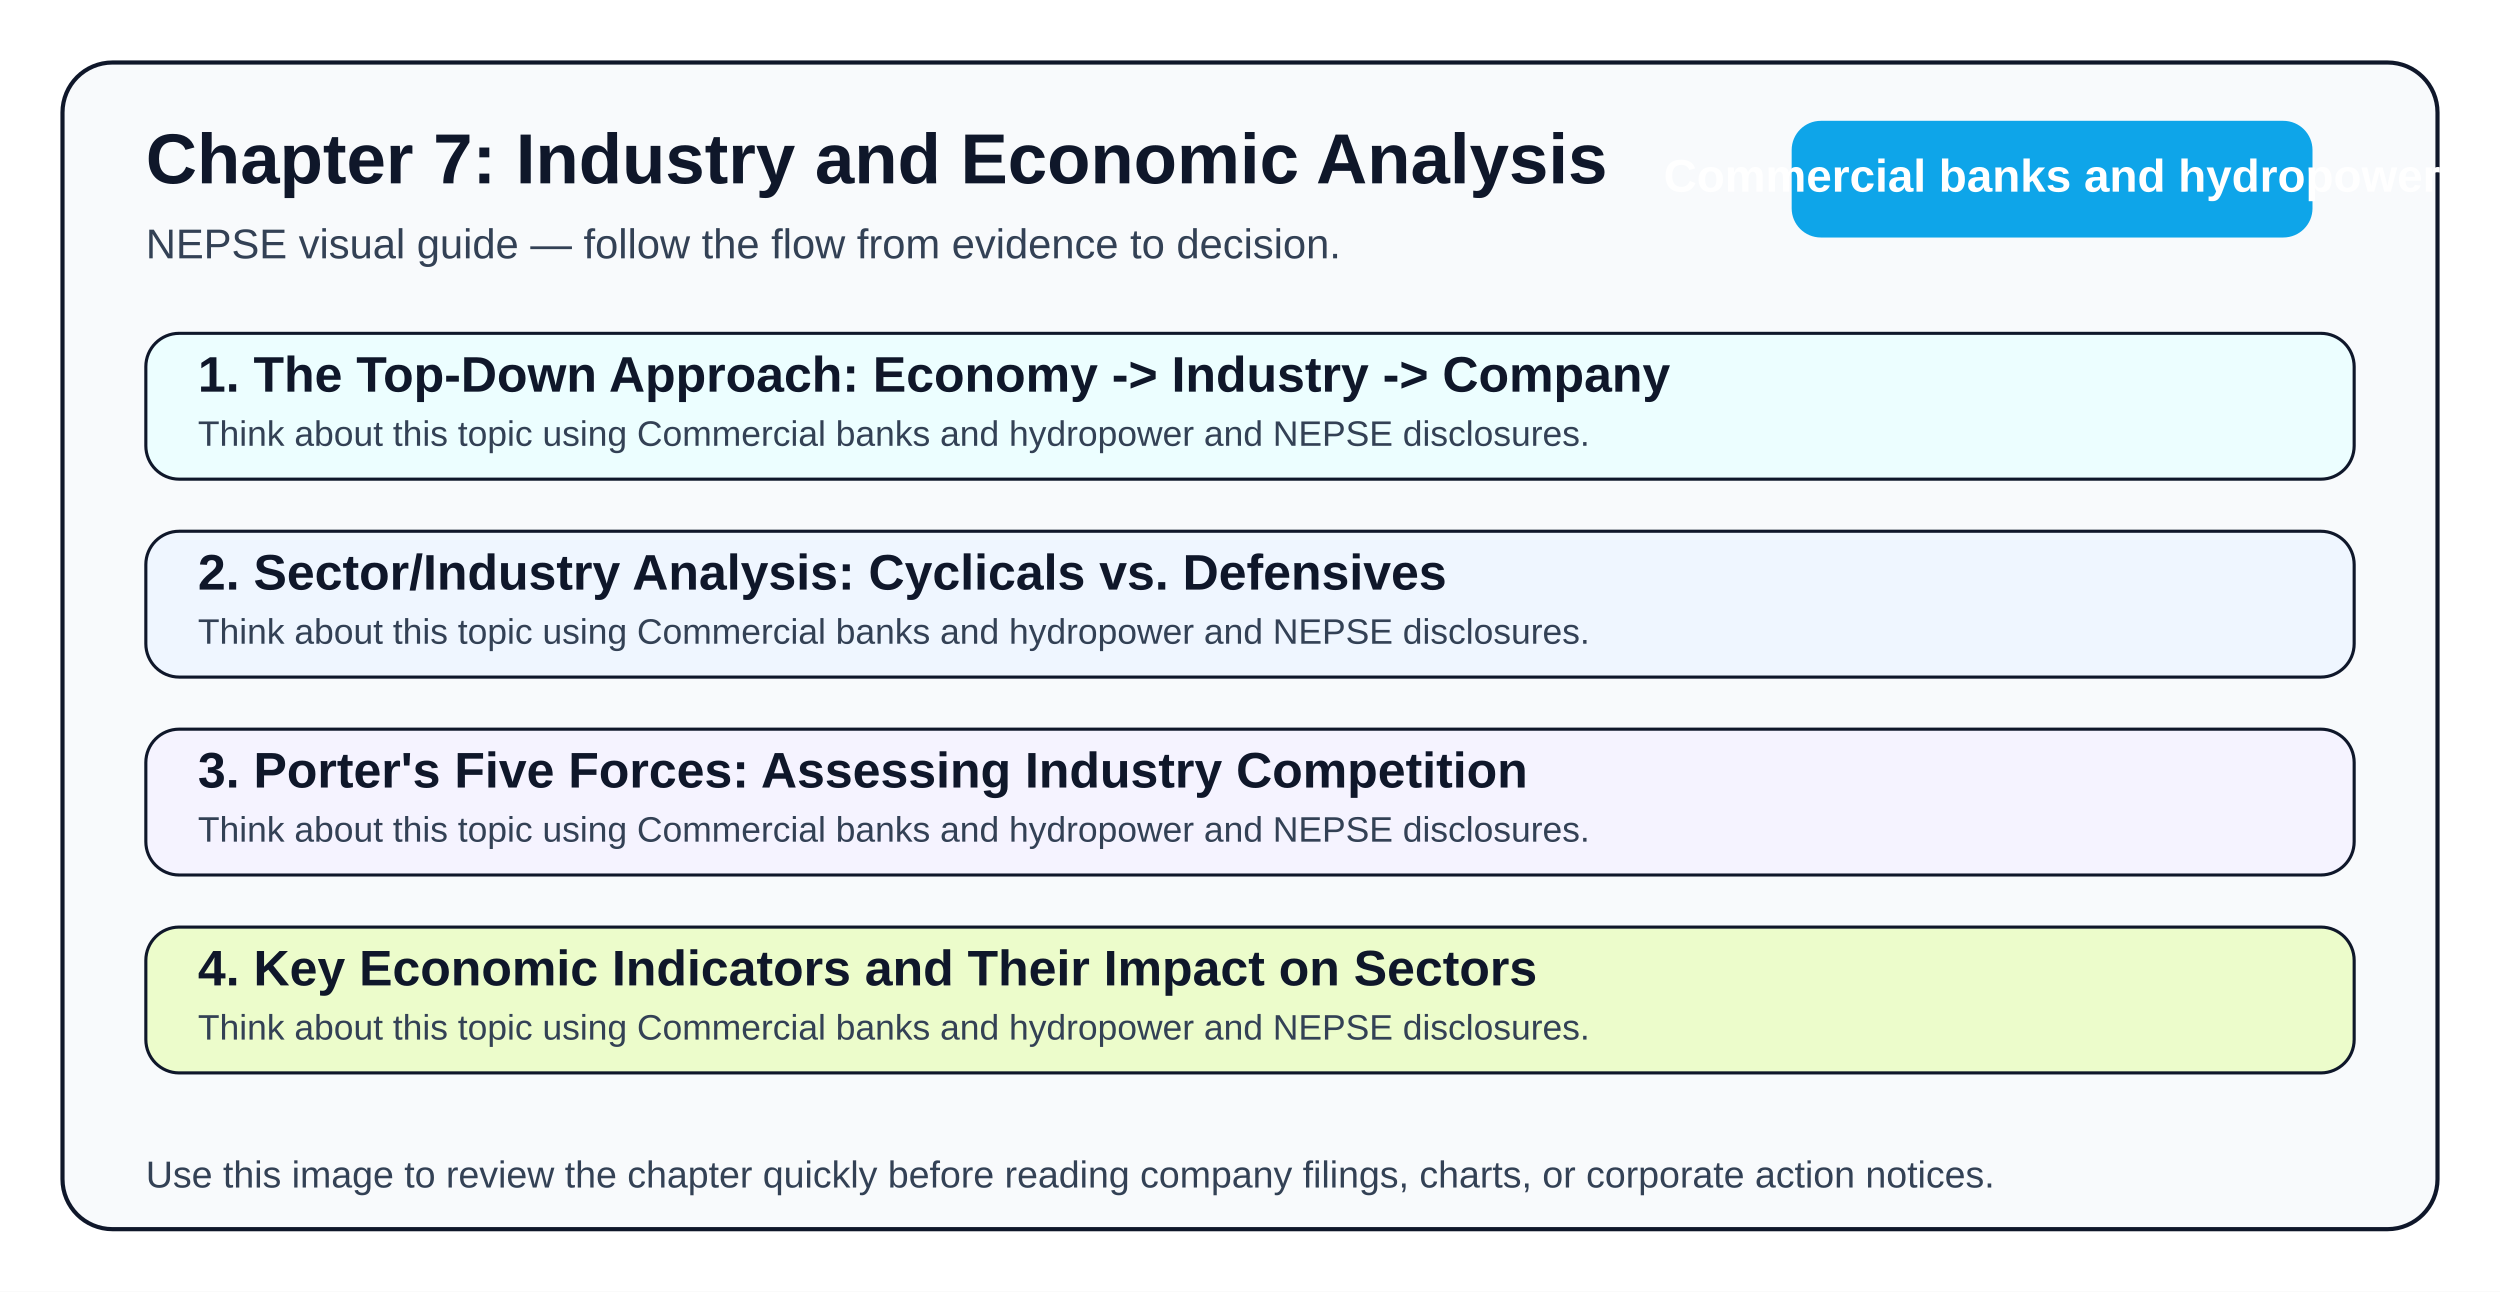
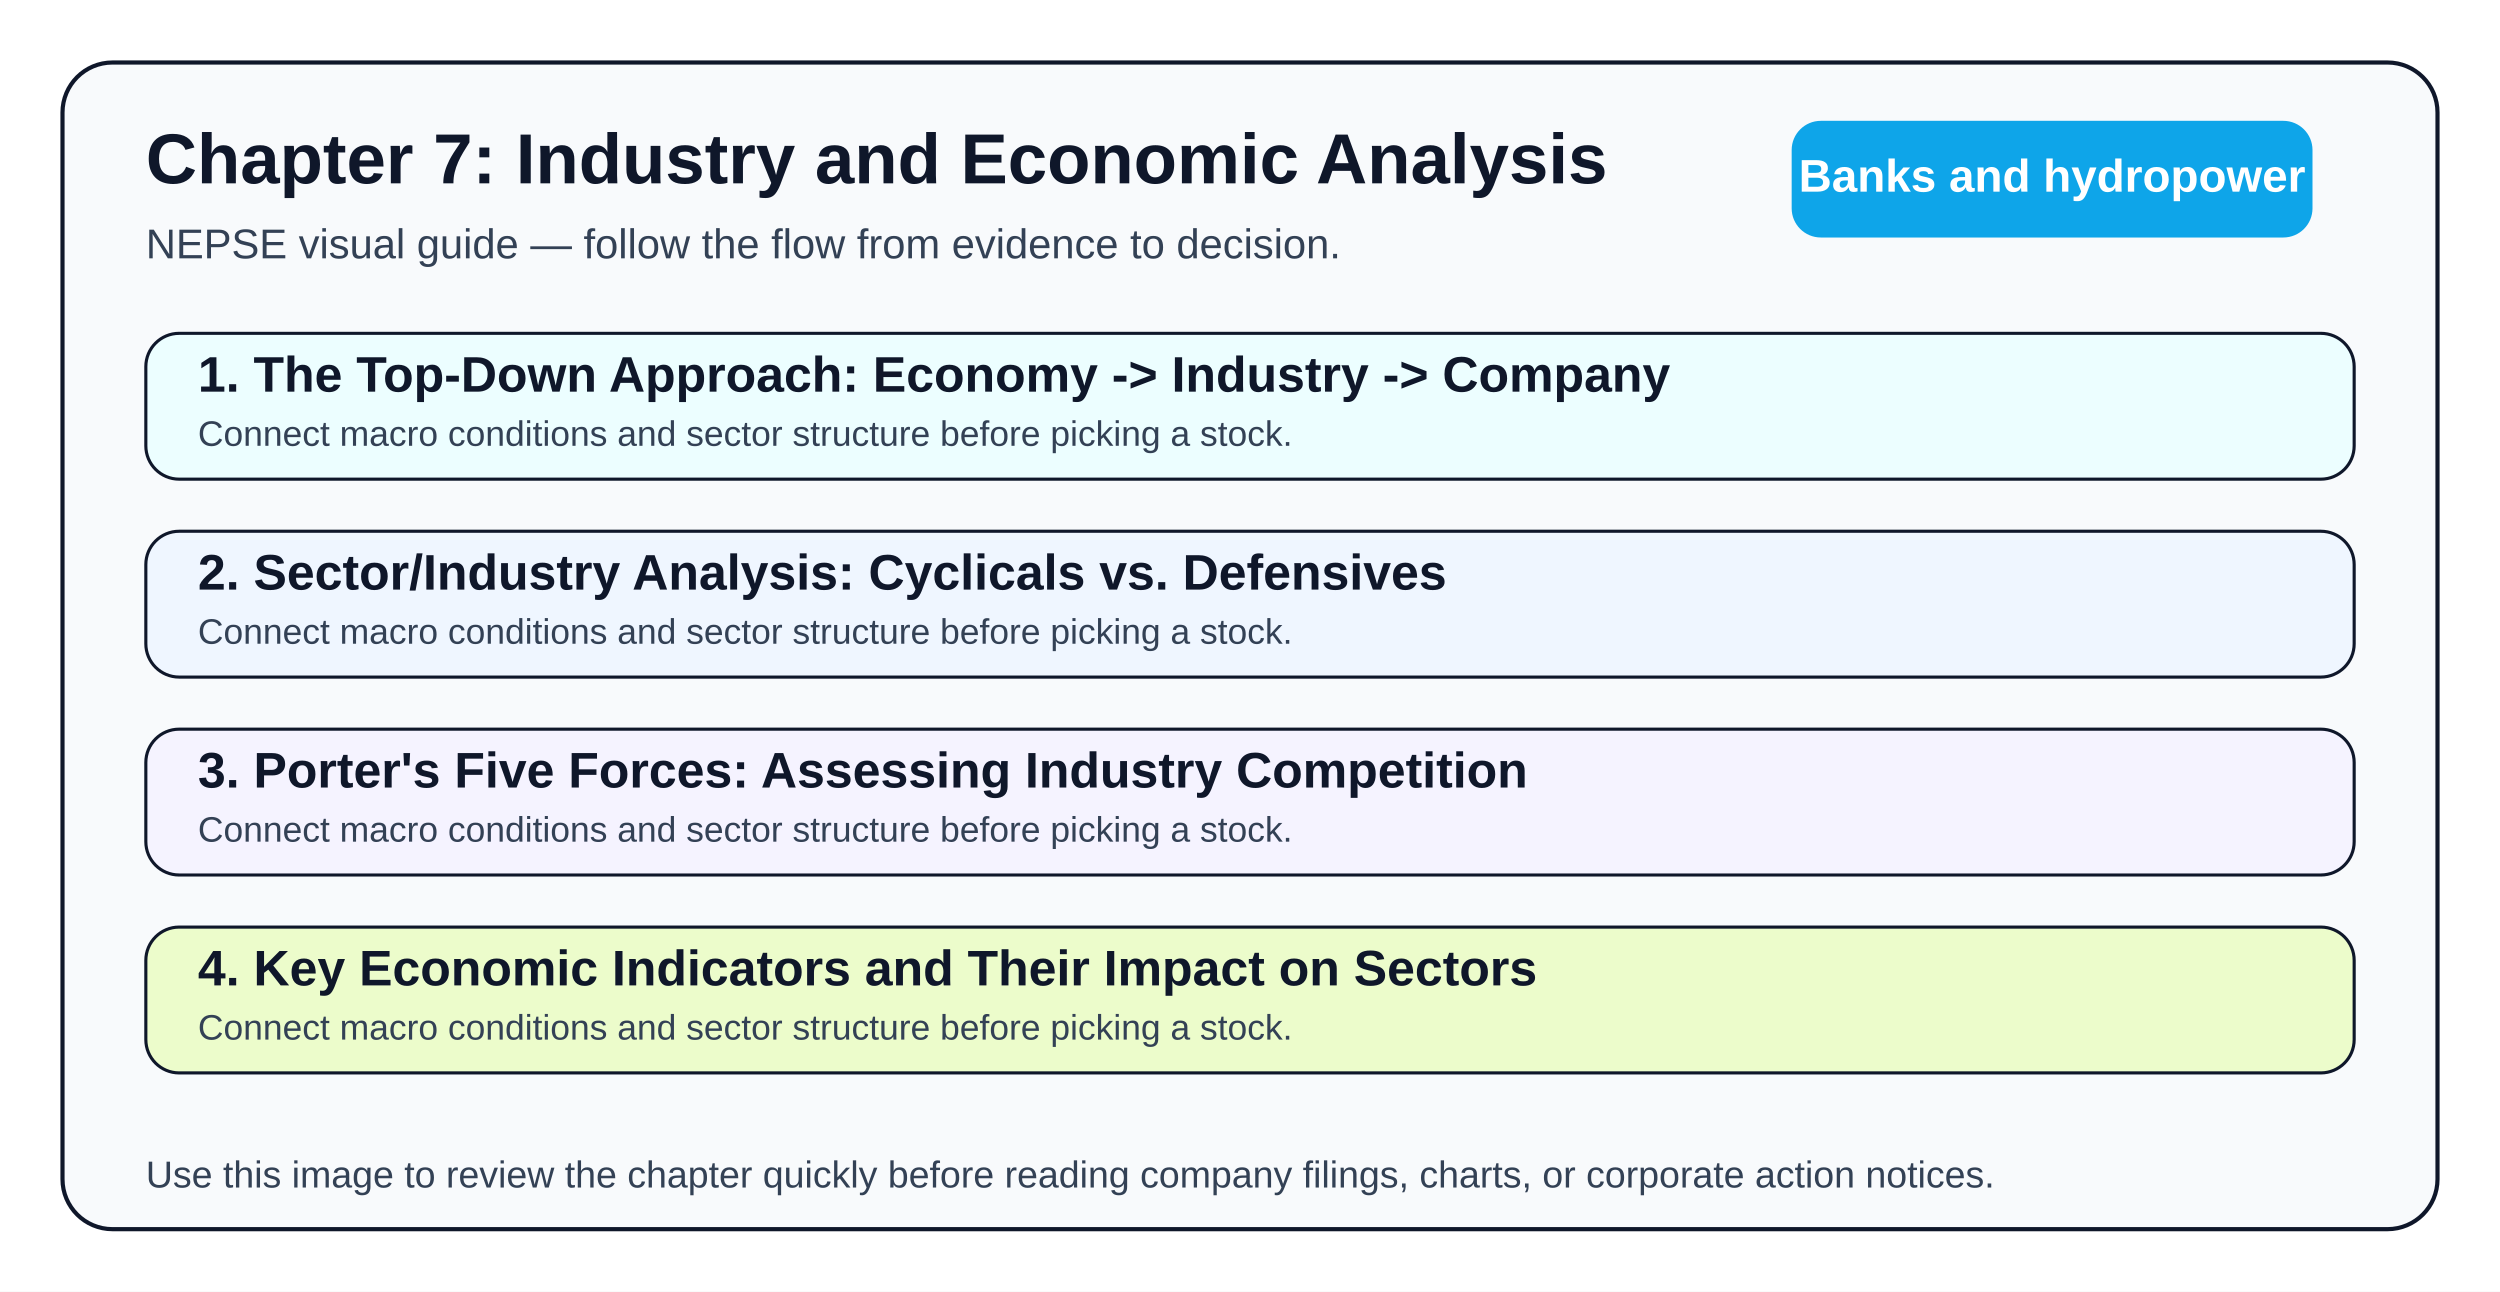
<svg xmlns="http://www.w3.org/2000/svg" width="1200" height="620" viewBox="0 0 1200 620">
  <rect width="1200" height="620" fill="#ffffff" />
  <rect x="30" y="30" width="1140" height="560" rx="24" fill="#f8fafc" stroke="#0f172a" stroke-width="2" />
  <text x="70" y="88" font-size="34" font-family="Arial, sans-serif" font-weight="700" fill="#0f172a">Chapter 7: Industry and Economic Analysis</text>
  <text x="70" y="124" font-size="20" font-family="Arial, sans-serif" fill="#334155">NEPSE visual guide — follow the flow from evidence to decision.</text>
  <rect x="860" y="58" width="250" height="56" rx="14" fill="#0ea5e9" />
-   <text x="985" y="92" text-anchor="middle" font-size="22" font-family="Arial, sans-serif" font-weight="700" fill="#ffffff">Commercial banks and hydropower</text>
+   <text x="985" y="92" text-anchor="middle" font-size="22" font-family="Arial, sans-serif" font-weight="700" fill="#ffffff">Banks and hydropower</text>
  <rect x="70" y="160" width="1060" height="70" rx="16" fill="#ecfeff" stroke="#0f172a" stroke-width="1.5" />
  <text x="95" y="188" font-size="24" font-family="Arial, sans-serif" fill="#0f172a" font-weight="700">1. The Top-Down Approach: Economy -&gt; Industry -&gt; Company</text>
-   <text x="95" y="214" font-size="17" font-family="Arial, sans-serif" fill="#334155">Think about this topic using Commercial banks and hydropower and NEPSE disclosures.</text>
+   <text x="95" y="214" font-size="17" font-family="Arial, sans-serif" fill="#334155">Connect macro conditions and sector structure before picking a stock.</text>
  <rect x="70" y="255" width="1060" height="70" rx="16" fill="#eff6ff" stroke="#0f172a" stroke-width="1.5" />
  <text x="95" y="283" font-size="24" font-family="Arial, sans-serif" fill="#0f172a" font-weight="700">2. Sector/Industry Analysis: Cyclicals vs. Defensives</text>
-   <text x="95" y="309" font-size="17" font-family="Arial, sans-serif" fill="#334155">Think about this topic using Commercial banks and hydropower and NEPSE disclosures.</text>
+   <text x="95" y="309" font-size="17" font-family="Arial, sans-serif" fill="#334155">Connect macro conditions and sector structure before picking a stock.</text>
  <rect x="70" y="350" width="1060" height="70" rx="16" fill="#f5f3ff" stroke="#0f172a" stroke-width="1.5" />
  <text x="95" y="378" font-size="24" font-family="Arial, sans-serif" fill="#0f172a" font-weight="700">3. Porter's Five Forces: Assessing Industry Competition</text>
-   <text x="95" y="404" font-size="17" font-family="Arial, sans-serif" fill="#334155">Think about this topic using Commercial banks and hydropower and NEPSE disclosures.</text>
+   <text x="95" y="404" font-size="17" font-family="Arial, sans-serif" fill="#334155">Connect macro conditions and sector structure before picking a stock.</text>
  <rect x="70" y="445" width="1060" height="70" rx="16" fill="#ecfccb" stroke="#0f172a" stroke-width="1.5" />
  <text x="95" y="473" font-size="24" font-family="Arial, sans-serif" fill="#0f172a" font-weight="700">4. Key Economic Indicators and Their Impact on Sectors</text>
-   <text x="95" y="499" font-size="17" font-family="Arial, sans-serif" fill="#334155">Think about this topic using Commercial banks and hydropower and NEPSE disclosures.</text>
+   <text x="95" y="499" font-size="17" font-family="Arial, sans-serif" fill="#334155">Connect macro conditions and sector structure before picking a stock.</text>
  <text x="70" y="570" font-size="18" font-family="Arial, sans-serif" fill="#334155">Use this image to review the chapter quickly before reading company filings, charts, or corporate action notices.</text>
</svg>
